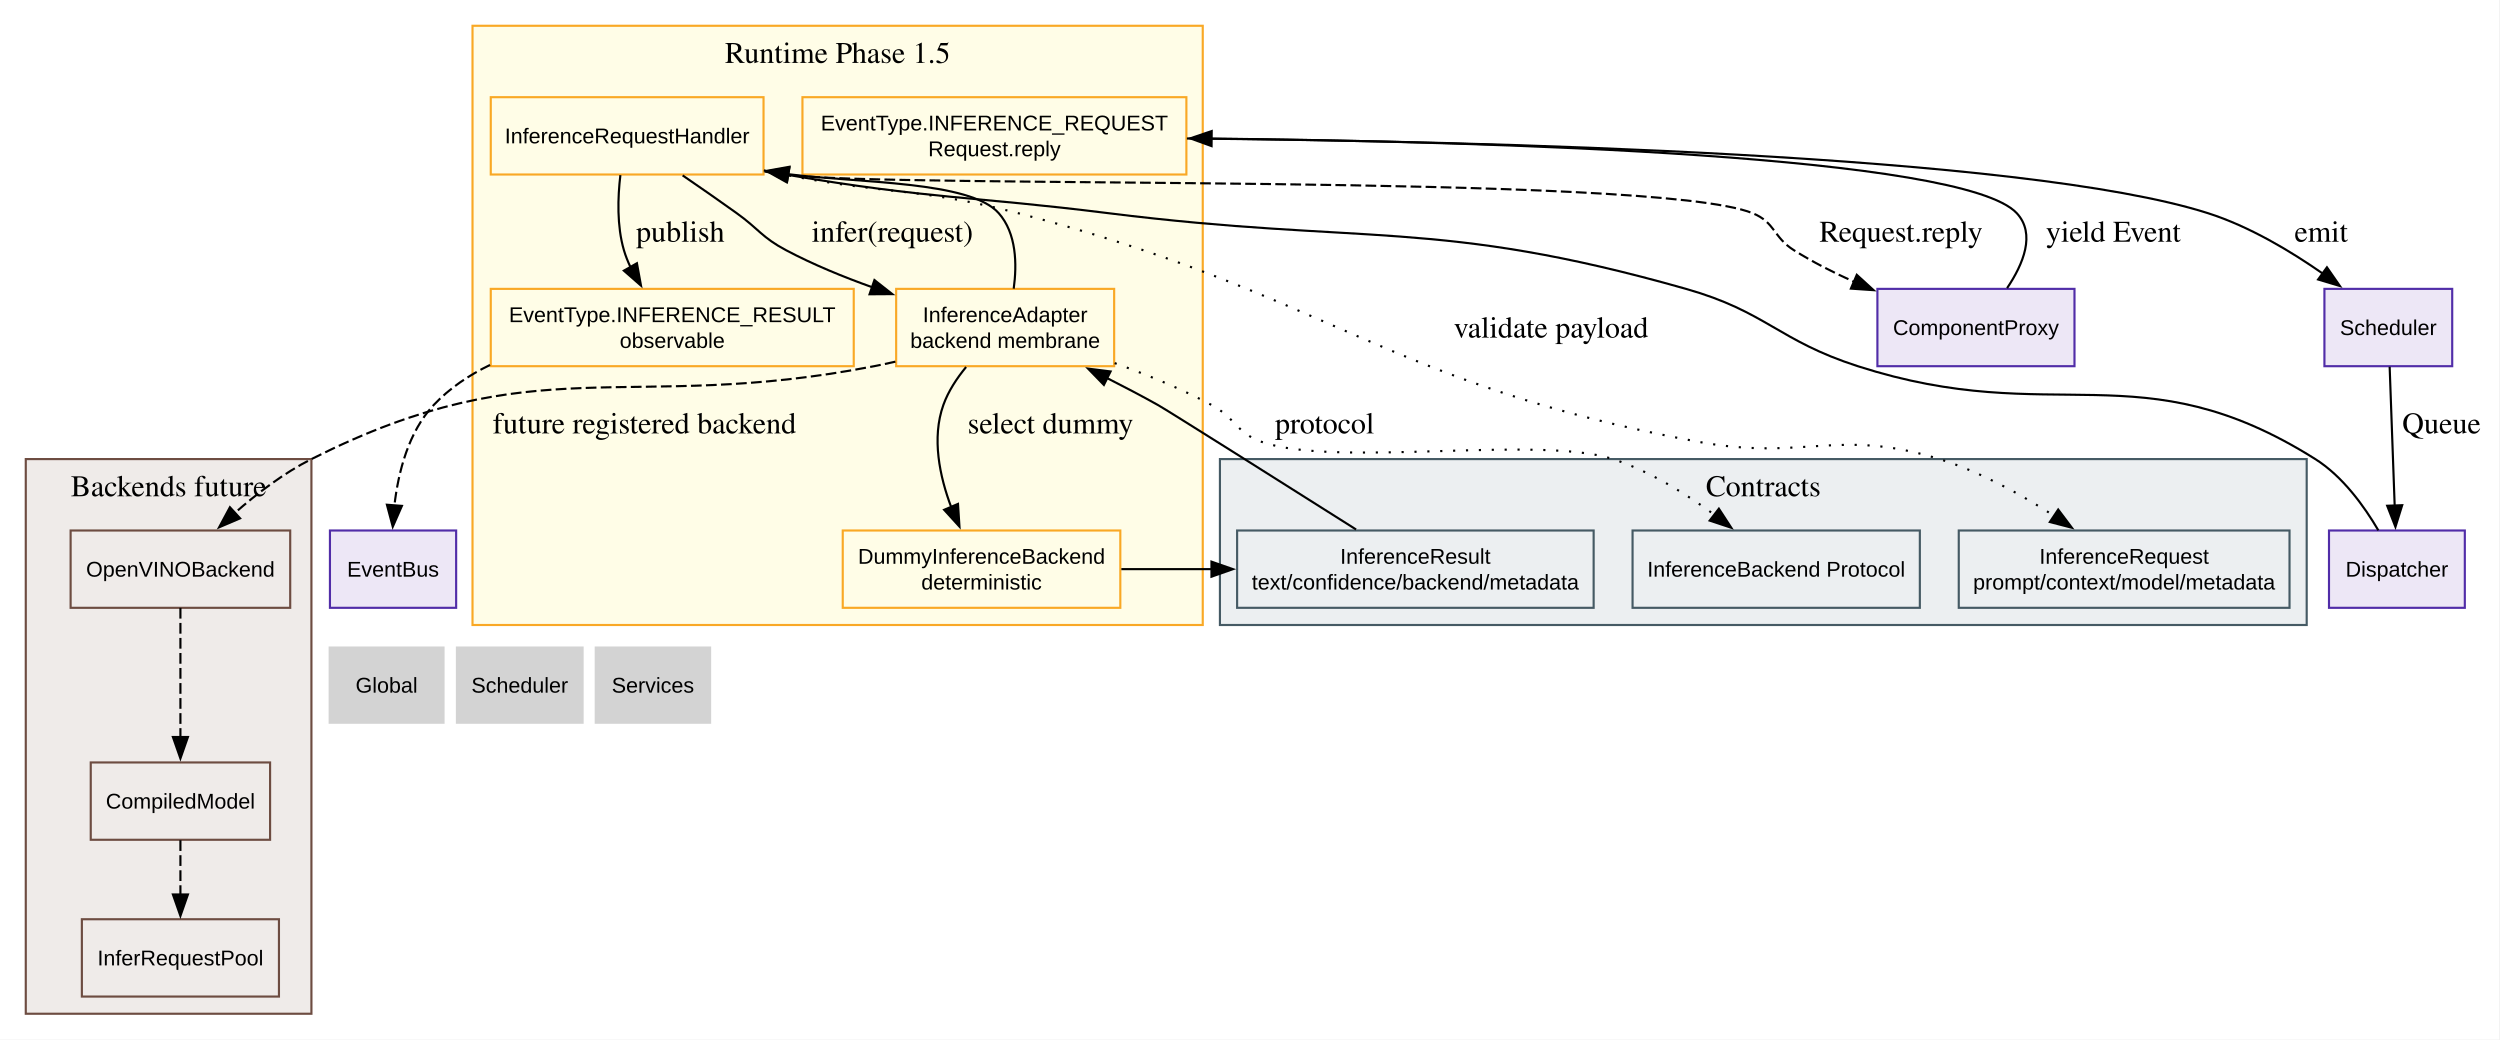
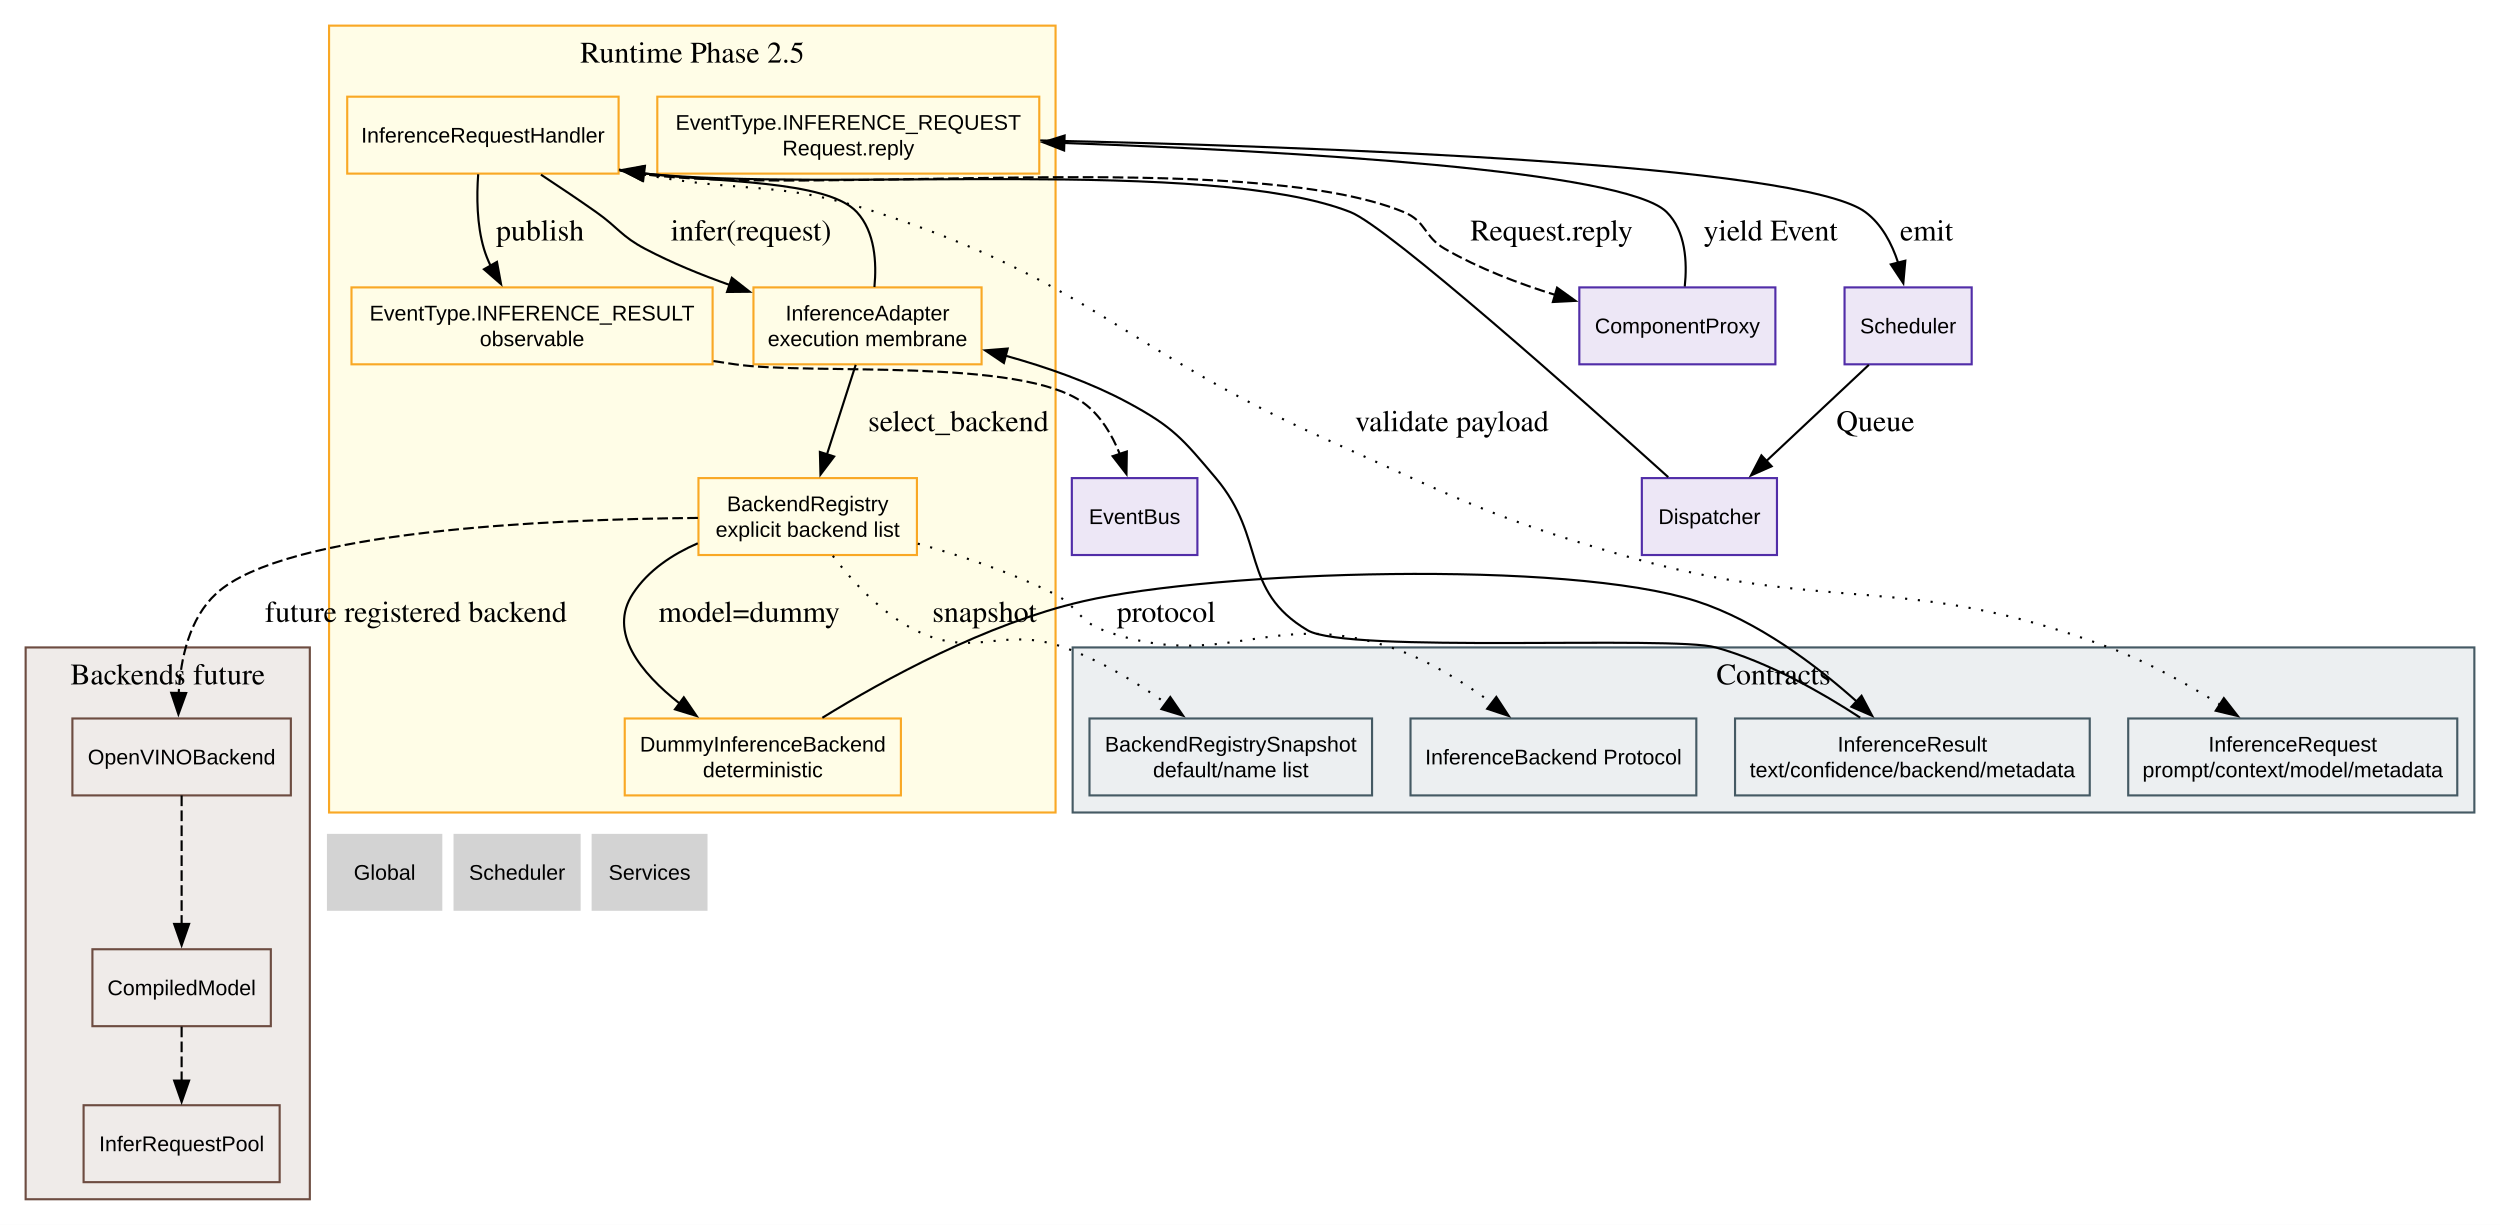
- <svg xmlns="http://www.w3.org/2000/svg" xmlns:xlink="http://www.w3.org/1999/xlink" width="1164pt" height="484pt" viewBox="0.00 0.00 1164.00 484.00">
-   <g id="graph0" class="graph" transform="scale(1 1) rotate(0) translate(4 480)">
-     <polygon fill="white" stroke="none" points="-4,4 -4,-480 1159.63,-480 1159.63,4 -4,4" />
+ <svg xmlns="http://www.w3.org/2000/svg" xmlns:xlink="http://www.w3.org/1999/xlink" width="1170pt" height="573pt" viewBox="0.00 0.00 1170.00 573.00">
+   <g id="graph0" class="graph" transform="scale(1 1) rotate(0) translate(4 569.25)">
+     <polygon fill="white" stroke="none" points="-4,4 -4,-569.25 1166,-569.25 1166,4 -4,4" />
    <g id="clust1" class="cluster">
-       <polygon fill="#eceff1" stroke="#455a64" points="564,-189 564,-266.25 1070,-266.25 1070,-189 564,-189" />
-       <text xml:space="preserve" text-anchor="middle" x="817" y="-248.95" font-family="Times,serif" font-size="14.00">Contracts</text>
+       <polygon fill="#eceff1" stroke="#455a64" points="498,-189 498,-266.25 1154,-266.25 1154,-189 498,-189" />
+       <text xml:space="preserve" text-anchor="middle" x="826" y="-248.95" font-family="Times,serif" font-size="14.00">Contracts</text>
    </g>
    <g id="clust2" class="cluster">
-       <polygon fill="#fffde7" stroke="#f9a825" points="216,-189 216,-468 556,-468 556,-189 216,-189" />
-       <text xml:space="preserve" text-anchor="middle" x="386" y="-450.7" font-family="Times,serif" font-size="14.00">Runtime Phase 1.5</text>
+       <polygon fill="#fffde7" stroke="#f9a825" points="150,-189 150,-557.25 490,-557.25 490,-189 150,-189" />
+       <text xml:space="preserve" text-anchor="middle" x="320" y="-539.95" font-family="Times,serif" font-size="14.00">Runtime Phase 2.5</text>
    </g>
    <g id="clust3" class="cluster">
      <polygon fill="#efebe9" stroke="#6d4c41" points="8,-8 8,-266.25 141,-266.25 141,-8 8,-8" />
      <text xml:space="preserve" text-anchor="middle" x="74.5" y="-248.95" font-family="Times,serif" font-size="14.00">Backends future</text>
    </g>
    <g id="node1" class="node">
-       <polygon fill="#eceff1" stroke="#455a64" points="1062,-233 908,-233 908,-197 1062,-197 1062,-233" />
-       <text xml:space="preserve" text-anchor="middle" x="985" y="-217.5" font-family="Arial" font-size="10.00">InferenceRequest</text>
-       <text xml:space="preserve" text-anchor="middle" x="985" y="-205.5" font-family="Arial" font-size="10.00">prompt/context/model/metadata</text>
+       <polygon fill="#eceff1" stroke="#455a64" points="1146,-233 992,-233 992,-197 1146,-197 1146,-233" />
+       <text xml:space="preserve" text-anchor="middle" x="1069" y="-217.5" font-family="Arial" font-size="10.00">InferenceRequest</text>
+       <text xml:space="preserve" text-anchor="middle" x="1069" y="-205.5" font-family="Arial" font-size="10.00">prompt/context/model/metadata</text>
    </g>
    <g id="node2" class="node">
-       <polygon fill="#eceff1" stroke="#455a64" points="738,-233 572,-233 572,-197 738,-197 738,-233" />
-       <text xml:space="preserve" text-anchor="middle" x="655" y="-217.5" font-family="Arial" font-size="10.00">InferenceResult</text>
-       <text xml:space="preserve" text-anchor="middle" x="655" y="-205.5" font-family="Arial" font-size="10.00">text/confidence/backend/metadata</text>
-     </g>
-     <g id="node6" class="node">
-       <polygon fill="#fffde7" stroke="#f9a825" points="514.75,-345.5 413.25,-345.5 413.25,-309.5 514.75,-309.5 514.75,-345.5" />
-       <text xml:space="preserve" text-anchor="middle" x="464" y="-330" font-family="Arial" font-size="10.00">InferenceAdapter</text>
-       <text xml:space="preserve" text-anchor="middle" x="464" y="-318" font-family="Arial" font-size="10.00">backend membrane</text>
-     </g>
-     <g id="edge10" class="edge">
-       <path fill="none" stroke="black" d="M627.39,-233.47C593.43,-254.95 539.67,-288.89 535,-291.5 527.49,-295.7 519.41,-299.93 511.49,-303.94" />
-       <polygon fill="black" stroke="black" points="509.97,-300.78 502.58,-308.38 513.09,-307.05 509.97,-300.78" />
+       <polygon fill="#eceff1" stroke="#455a64" points="974,-233 808,-233 808,-197 974,-197 974,-233" />
+       <text xml:space="preserve" text-anchor="middle" x="891" y="-217.5" font-family="Arial" font-size="10.00">InferenceResult</text>
+       <text xml:space="preserve" text-anchor="middle" x="891" y="-205.5" font-family="Arial" font-size="10.00">text/confidence/backend/metadata</text>
+     </g>
+     <g id="node7" class="node">
+       <polygon fill="#fffde7" stroke="#f9a825" points="455.38,-434.75 348.62,-434.75 348.62,-398.75 455.38,-398.75 455.38,-434.75" />
+       <text xml:space="preserve" text-anchor="middle" x="402" y="-419.25" font-family="Arial" font-size="10.00">InferenceAdapter</text>
+       <text xml:space="preserve" text-anchor="middle" x="402" y="-407.25" font-family="Arial" font-size="10.00">execution membrane</text>
+     </g>
+     <g id="edge12" class="edge">
+       <path fill="none" stroke="black" d="M866.57,-233.4C848.76,-245.04 823.55,-259.43 799,-266.25 778.53,-271.93 626.27,-263.42 608,-274.25 576.18,-293.1 588.88,-317.25 565,-345.5 549.49,-363.85 545.15,-369.34 524,-380.75 506.33,-390.28 485.78,-397.46 466.65,-402.76" />
+       <polygon fill="black" stroke="black" points="465.82,-399.36 457.04,-405.28 467.6,-406.13 465.82,-399.36" />
    </g>
    <g id="node3" class="node">
-       <polygon fill="#eceff1" stroke="#455a64" points="889.88,-233 756.12,-233 756.12,-197 889.88,-197 889.88,-233" />
-       <text xml:space="preserve" text-anchor="middle" x="823" y="-211.5" font-family="Arial" font-size="10.00">InferenceBackend Protocol</text>
+       <polygon fill="#eceff1" stroke="#455a64" points="789.88,-233 656.12,-233 656.12,-197 789.88,-197 789.88,-233" />
+       <text xml:space="preserve" text-anchor="middle" x="723" y="-211.5" font-family="Arial" font-size="10.00">InferenceBackend Protocol</text>
    </g>
    <g id="node4" class="node">
-       <polygon fill="#fffde7" stroke="#f9a825" points="548.38,-434.75 369.62,-434.75 369.62,-398.75 548.38,-398.75 548.38,-434.75" />
-       <text xml:space="preserve" text-anchor="middle" x="459" y="-419.25" font-family="Arial" font-size="10.00">EventType.INFERENCE_REQUEST</text>
-       <text xml:space="preserve" text-anchor="middle" x="459" y="-407.25" font-family="Arial" font-size="10.00">Request.reply</text>
-     </g>
-     <g id="node12" class="node">
-       <g id="a_node12">
-         <a xlink:href="../scheduler/10_scheduler.svg" xlink:title="Scheduler">
-           <polygon fill="#ede7f6" stroke="#512da8" points="1137.75,-345.5 1078.25,-345.5 1078.25,-309.5 1137.75,-309.5 1137.75,-345.5" />
-           <text xml:space="preserve" text-anchor="middle" x="1108" y="-324" font-family="Arial" font-size="10.00">Scheduler</text>
-         </a>
-       </g>
-     </g>
-     <g id="edge2" class="edge">
-       <path fill="none" stroke="black" d="M548.61,-415.52C685.05,-414.27 938.1,-408.19 1024,-380.75 1043.24,-374.61 1062.53,-363.08 1077.76,-352.42" />
-       <polygon fill="black" stroke="black" points="1079.42,-355.54 1085.46,-346.83 1075.31,-349.87 1079.42,-355.54" />
-       <text xml:space="preserve" text-anchor="middle" x="1076.74" y="-367.45" font-family="Times,serif" font-size="14.00">emit</text>
+       <polygon fill="#eceff1" stroke="#455a64" points="638.12,-233 505.88,-233 505.88,-197 638.12,-197 638.12,-233" />
+       <text xml:space="preserve" text-anchor="middle" x="572" y="-217.5" font-family="Arial" font-size="10.00">BackendRegistrySnapshot</text>
+       <text xml:space="preserve" text-anchor="middle" x="572" y="-205.5" font-family="Arial" font-size="10.00">default/name list</text>
    </g>
    <g id="node5" class="node">
-       <polygon fill="#fffde7" stroke="#f9a825" points="351.5,-434.75 224.5,-434.75 224.5,-398.75 351.5,-398.75 351.5,-434.75" />
-       <text xml:space="preserve" text-anchor="middle" x="288" y="-413.25" font-family="Arial" font-size="10.00">InferenceRequestHandler</text>
-     </g>
-     <g id="edge5" class="edge">
-       <path fill="none" stroke="black" stroke-dasharray="1,5" d="M351.65,-400.67C354.81,-400 357.94,-399.36 361,-398.75 409.16,-389.18 422.46,-393.04 470,-380.75 613.9,-343.55 640.83,-301.15 787,-274.25 836.08,-265.22 851.33,-281 899,-266.25 917.84,-260.42 936.95,-249.82 952.37,-239.85" />
-       <polygon fill="black" stroke="black" points="954.3,-242.76 960.66,-234.29 950.41,-236.95 954.3,-242.76" />
-       <text xml:space="preserve" text-anchor="middle" x="718.16" y="-322.82" font-family="Times,serif" font-size="14.00">validate payload</text>
-     </g>
-     <g id="edge6" class="edge">
-       <path fill="none" stroke="black" d="M313.83,-398.33C321.94,-392.78 330.89,-386.57 339,-380.75 349.38,-373.3 350.71,-369.48 362,-363.5 374.53,-356.86 388.58,-351.09 402.15,-346.25" />
-       <polygon fill="black" stroke="black" points="403.13,-349.61 411.45,-343.06 400.86,-342.99 403.13,-349.61" />
-       <text xml:space="preserve" text-anchor="middle" x="411.5" y="-367.45" font-family="Times,serif" font-size="14.00">infer(request)</text>
-     </g>
-     <g id="node8" class="node">
-       <polygon fill="#fffde7" stroke="#f9a825" points="393.5,-345.5 224.5,-345.5 224.5,-309.5 393.5,-309.5 393.5,-345.5" />
-       <text xml:space="preserve" text-anchor="middle" x="309" y="-330" font-family="Arial" font-size="10.00">EventType.INFERENCE_RESULT</text>
-       <text xml:space="preserve" text-anchor="middle" x="309" y="-318" font-family="Arial" font-size="10.00">observable</text>
-     </g>
-     <g id="edge13" class="edge">
-       <path fill="none" stroke="black" d="M284.85,-398.46C283.61,-388.12 283.18,-374.82 286.5,-363.5 287.27,-360.87 288.31,-358.25 289.52,-355.69" />
-       <polygon fill="black" stroke="black" points="292.55,-357.44 294.45,-347.01 286.47,-353.98 292.55,-357.44" />
-       <text xml:space="preserve" text-anchor="middle" x="312.75" y="-367.45" font-family="Times,serif" font-size="14.00">publish</text>
+       <polygon fill="#fffde7" stroke="#f9a825" points="482.38,-524 303.62,-524 303.62,-488 482.38,-488 482.38,-524" />
+       <text xml:space="preserve" text-anchor="middle" x="393" y="-508.5" font-family="Arial" font-size="10.00">EventType.INFERENCE_REQUEST</text>
+       <text xml:space="preserve" text-anchor="middle" x="393" y="-496.5" font-family="Arial" font-size="10.00">Request.reply</text>
    </g>
    <g id="node14" class="node">
      <g id="a_node14">
+         <a xlink:href="../scheduler/10_scheduler.svg" xlink:title="Scheduler">
+           <polygon fill="#ede7f6" stroke="#512da8" points="918.75,-434.75 859.25,-434.75 859.25,-398.75 918.75,-398.75 918.75,-434.75" />
+           <text xml:space="preserve" text-anchor="middle" x="889" y="-413.25" font-family="Arial" font-size="10.00">Scheduler</text>
+         </a>
+       </g>
+     </g>
+     <g id="edge2" class="edge">
+       <path fill="none" stroke="black" d="M482.81,-503.53C612.17,-500.65 838.83,-492.43 869,-470 876.67,-464.3 881.4,-455.25 884.32,-446.28" />
+       <polygon fill="black" stroke="black" points="887.69,-447.24 886.75,-436.68 880.9,-445.51 887.69,-447.24" />
+       <text xml:space="preserve" text-anchor="middle" x="897.64" y="-456.7" font-family="Times,serif" font-size="14.00">emit</text>
+     </g>
+     <g id="node6" class="node">
+       <polygon fill="#fffde7" stroke="#f9a825" points="285.5,-524 158.5,-524 158.5,-488 285.5,-488 285.5,-524" />
+       <text xml:space="preserve" text-anchor="middle" x="222" y="-502.5" font-family="Arial" font-size="10.00">InferenceRequestHandler</text>
+     </g>
+     <g id="edge5" class="edge">
+       <path fill="none" stroke="black" stroke-dasharray="1,5" d="M285.65,-489.91C288.8,-489.25 291.94,-488.6 295,-488 344.03,-478.33 358.47,-485.44 406,-470 505.91,-437.55 521.09,-406.35 617,-363.5 677.13,-336.63 691.71,-327.72 755,-309.5 854.12,-280.97 886.4,-302.4 983,-266.25 1001.07,-259.49 1019.72,-249.08 1035.02,-239.48" />
+       <polygon fill="black" stroke="black" points="1036.76,-242.52 1043.27,-234.16 1032.97,-236.63 1036.76,-242.52" />
+       <text xml:space="preserve" text-anchor="middle" x="675.5" y="-367.45" font-family="Times,serif" font-size="14.00">validate payload</text>
+     </g>
+     <g id="edge6" class="edge">
+       <path fill="none" stroke="black" d="M249.17,-487.5C257.53,-482 266.71,-475.84 275,-470 285.45,-462.64 286.69,-458.7 298,-452.75 310.37,-446.24 324.2,-440.59 337.63,-435.84" />
+       <polygon fill="black" stroke="black" points="338.5,-439.24 346.84,-432.71 336.25,-432.61 338.5,-439.24" />
+       <text xml:space="preserve" text-anchor="middle" x="347.5" y="-456.7" font-family="Times,serif" font-size="14.00">infer(request)</text>
+     </g>
+     <g id="node10" class="node">
+       <polygon fill="#fffde7" stroke="#f9a825" points="329.5,-434.75 160.5,-434.75 160.5,-398.75 329.5,-398.75 329.5,-434.75" />
+       <text xml:space="preserve" text-anchor="middle" x="245" y="-419.25" font-family="Arial" font-size="10.00">EventType.INFERENCE_RESULT</text>
+       <text xml:space="preserve" text-anchor="middle" x="245" y="-407.25" font-family="Arial" font-size="10.00">observable</text>
+     </g>
+     <g id="edge15" class="edge">
+       <path fill="none" stroke="black" d="M219.79,-487.7C219.05,-477.35 219.12,-464.05 222.5,-452.75 223.29,-450.12 224.33,-447.5 225.55,-444.95" />
+       <polygon fill="black" stroke="black" points="228.58,-446.69 230.49,-436.27 222.5,-443.23 228.58,-446.69" />
+       <text xml:space="preserve" text-anchor="middle" x="248.75" y="-456.7" font-family="Times,serif" font-size="14.00">publish</text>
+     </g>
+     <g id="node16" class="node">
+       <g id="a_node16">
        <a xlink:href="../scheduler/component_proxy/14_component_proxy.svg" xlink:title="ComponentProxy">
-           <polygon fill="#ede7f6" stroke="#512da8" points="961.88,-345.5 870.12,-345.5 870.12,-309.5 961.88,-309.5 961.88,-345.5" />
-           <text xml:space="preserve" text-anchor="middle" x="916" y="-324" font-family="Arial" font-size="10.00">ComponentProxy</text>
-         </a>
-       </g>
-     </g>
-     <g id="edge12" class="edge">
-       <path fill="none" stroke="black" stroke-dasharray="5,2" d="M351.97,-400.13C355.01,-399.62 358.03,-399.15 361,-398.75 410.7,-392.03 765.53,-399.6 812,-380.75 822.65,-376.43 821.52,-369.61 831.25,-363.5 839.96,-358.03 849.67,-353.08 859.33,-348.76" />
-       <polygon fill="black" stroke="black" points="860.52,-352.05 868.34,-344.9 857.77,-345.62 860.52,-352.05" />
-       <text xml:space="preserve" text-anchor="middle" x="881.12" y="-367.45" font-family="Times,serif" font-size="14.00">Request.reply</text>
+           <polygon fill="#ede7f6" stroke="#512da8" points="826.88,-434.75 735.12,-434.75 735.12,-398.75 826.88,-398.75 826.88,-434.75" />
+           <text xml:space="preserve" text-anchor="middle" x="781" y="-413.25" font-family="Arial" font-size="10.00">ComponentProxy</text>
+         </a>
+       </g>
+     </g>
+     <g id="edge14" class="edge">
+       <path fill="none" stroke="black" stroke-dasharray="5,2" d="M285.97,-489.42C289.02,-488.89 292.04,-488.42 295,-488 373.88,-476.92 579.34,-500.32 653,-470 663.62,-465.63 662.29,-458.47 672.25,-452.75 688.21,-443.59 706.87,-436.48 724.2,-431.13" />
+       <polygon fill="black" stroke="black" points="724.71,-434.62 733.32,-428.45 722.74,-427.91 724.71,-434.62" />
+       <text xml:space="preserve" text-anchor="middle" x="722.12" y="-456.7" font-family="Times,serif" font-size="14.00">Request.reply</text>
+     </g>
+     <g id="edge13" class="edge">
+       <path fill="none" stroke="black" d="M405.23,-434.93C406.32,-446.3 405.53,-460.76 397,-470 383.03,-485.12 330.48,-483.9 296.72,-488.18" />
+       <polygon fill="black" stroke="black" points="296.47,-484.68 287.15,-489.72 297.58,-491.59 296.47,-484.68" />
+     </g>
+     <g id="node8" class="node">
+       <polygon fill="#fffde7" stroke="#f9a825" points="425.12,-345.5 322.88,-345.5 322.88,-309.5 425.12,-309.5 425.12,-345.5" />
+       <text xml:space="preserve" text-anchor="middle" x="374" y="-330" font-family="Arial" font-size="10.00">BackendRegistry</text>
+       <text xml:space="preserve" text-anchor="middle" x="374" y="-318" font-family="Arial" font-size="10.00">explicit backend list</text>
    </g>
    <g id="edge7" class="edge">
-       <path fill="none" stroke="black" stroke-dasharray="1,5" d="M514.99,-310.94C529.88,-305.6 545.92,-299.03 560,-291.5 571.42,-285.39 571.29,-278.58 583.5,-274.25 617.78,-262.08 712.43,-277.57 747,-266.25 764.1,-260.65 781.01,-250.1 794.52,-240.12" />
-       <polygon fill="black" stroke="black" points="796.31,-243.16 802.09,-234.28 792.03,-237.61 796.31,-243.16" />
-       <text xml:space="preserve" text-anchor="middle" x="612.75" y="-278.2" font-family="Times,serif" font-size="14.00">protocol</text>
+       <path fill="none" stroke="black" d="M396.47,-398.51C392.63,-386.56 387.44,-370.38 383.01,-356.58" />
+       <polygon fill="black" stroke="black" points="386.37,-355.6 379.98,-347.14 379.71,-357.73 386.37,-355.6" />
+       <text xml:space="preserve" text-anchor="middle" x="444.51" y="-367.45" font-family="Times,serif" font-size="14.00">select_backend</text>
+     </g>
+     <g id="edge9" class="edge">
+       <path fill="none" stroke="black" stroke-dasharray="1,5" d="M425.52,-314.82C445.89,-309.18 469.13,-301.45 489,-291.5 500.58,-285.7 500.31,-278.65 512.5,-274.25 568.83,-253.92 590.19,-285.19 647,-266.25 664.07,-260.56 680.97,-250 694.49,-240.03" />
+       <polygon fill="black" stroke="black" points="696.27,-243.08 702.07,-234.21 692.01,-237.53 696.27,-243.08" />
+       <text xml:space="preserve" text-anchor="middle" x="541.75" y="-278.2" font-family="Times,serif" font-size="14.00">protocol</text>
+     </g>
+     <g id="edge8" class="edge">
+       <path fill="none" stroke="black" stroke-dasharray="1,5" d="M385.76,-309.11C394.85,-297.17 408.55,-282.12 424.5,-274.25 452.38,-260.49 464.72,-276.72 494,-266.25 511.01,-260.17 528.08,-249.77 541.9,-240.01" />
+       <polygon fill="black" stroke="black" points="543.68,-243.04 549.68,-234.31 539.55,-237.4 543.68,-243.04" />
+       <text xml:space="preserve" text-anchor="middle" x="456.75" y="-278.2" font-family="Times,serif" font-size="14.00">snapshot</text>
+     </g>
+     <g id="node9" class="node">
+       <polygon fill="#fffde7" stroke="#f9a825" points="417.62,-233 288.38,-233 288.38,-197 417.62,-197 417.62,-233" />
+       <text xml:space="preserve" text-anchor="middle" x="353" y="-217.5" font-family="Arial" font-size="10.00">DummyInferenceBackend</text>
+       <text xml:space="preserve" text-anchor="middle" x="353" y="-205.5" font-family="Arial" font-size="10.00">deterministic</text>
+     </g>
+     <g id="edge10" class="edge">
+       <path fill="none" stroke="black" d="M322.55,-314.99C310.65,-309.81 299.39,-302.33 292.25,-291.5 280.31,-273.4 295.8,-254.38 314.12,-239.96" />
+       <polygon fill="black" stroke="black" points="316.02,-242.91 322.01,-234.17 311.88,-237.27 316.02,-242.91" />
+       <text xml:space="preserve" text-anchor="middle" x="346.62" y="-278.2" font-family="Times,serif" font-size="14.00">model=dummy</text>
+     </g>
+     <g id="node11" class="node">
+       <polygon fill="#efebe9" stroke="#6d4c41" points="132.12,-233 29.88,-233 29.88,-197 132.12,-197 132.12,-233" />
+       <text xml:space="preserve" text-anchor="middle" x="81" y="-211.5" font-family="Arial" font-size="10.00">OpenVINOBackend</text>
+     </g>
+     <g id="edge19" class="edge">
+       <path fill="none" stroke="black" stroke-dasharray="5,2" d="M322.62,-326.86C251.77,-326.24 129.19,-320.8 97.25,-291.5 84.57,-279.87 80.52,-260.94 79.63,-244.94" />
+       <polygon fill="black" stroke="black" points="83.13,-244.91 79.5,-234.96 76.13,-245.01 83.13,-244.91" />
+       <text xml:space="preserve" text-anchor="middle" x="190.62" y="-278.2" font-family="Times,serif" font-size="14.00">future registered backend</text>
    </g>
    <g id="edge11" class="edge">
-       <path fill="none" stroke="black" d="M467.98,-345.59C469.54,-356.91 469.32,-371.36 461,-380.75 447.66,-395.8 396.3,-394.7 363.01,-398.9" />
-       <polygon fill="black" stroke="black" points="362.47,-395.44 353.15,-400.48 363.58,-402.35 362.47,-395.44" />
-     </g>
-     <g id="node7" class="node">
-       <polygon fill="#fffde7" stroke="#f9a825" points="517.62,-233 388.38,-233 388.38,-197 517.62,-197 517.62,-233" />
-       <text xml:space="preserve" text-anchor="middle" x="453" y="-217.5" font-family="Arial" font-size="10.00">DummyInferenceBackend</text>
-       <text xml:space="preserve" text-anchor="middle" x="453" y="-205.5" font-family="Arial" font-size="10.00">deterministic</text>
-     </g>
-     <g id="edge8" class="edge">
-       <path fill="none" stroke="black" d="M445.82,-309.12C441.52,-303.91 437.53,-297.87 435.25,-291.5 429.72,-276.04 433.48,-258.19 438.94,-243.72" />
-       <polygon fill="black" stroke="black" points="442.04,-245.38 442.73,-234.8 435.59,-242.64 442.04,-245.38" />
-       <text xml:space="preserve" text-anchor="middle" x="485.12" y="-278.2" font-family="Times,serif" font-size="14.00">select dummy</text>
-     </g>
-     <g id="node9" class="node">
-       <polygon fill="#efebe9" stroke="#6d4c41" points="131.12,-233 28.88,-233 28.88,-197 131.12,-197 131.12,-233" />
-       <text xml:space="preserve" text-anchor="middle" x="80" y="-211.5" font-family="Arial" font-size="10.00">OpenVINOBackend</text>
+       <path fill="none" stroke="black" d="M380.87,-233.34C409.96,-251.29 457.57,-277.42 503,-287.88 565.15,-302.17 729.31,-307.48 790,-287.88 818.6,-278.64 845.91,-257.95 864.91,-240.97" />
+       <polygon fill="black" stroke="black" points="867.2,-243.62 872.17,-234.26 862.45,-238.48 867.2,-243.62" />
+     </g>
+     <g id="node17" class="node">
+       <g id="a_node17">
+         <a xlink:href="../scheduler/event_bus/12_event_bus.svg" xlink:title="EventBus">
+           <polygon fill="#ede7f6" stroke="#512da8" points="556.38,-345.5 497.62,-345.5 497.62,-309.5 556.38,-309.5 556.38,-345.5" />
+           <text xml:space="preserve" text-anchor="middle" x="527" y="-324" font-family="Arial" font-size="10.00">EventBus</text>
+         </a>
+       </g>
+     </g>
+     <g id="edge16" class="edge">
+       <path fill="none" stroke="black" stroke-dasharray="5,2" d="M329.9,-400.27C333.31,-399.74 336.68,-399.23 340,-398.75 376.07,-393.54 473.45,-402.08 503,-380.75 511.06,-374.94 516.48,-365.74 520.09,-356.68" />
+       <polygon fill="black" stroke="black" points="523.36,-357.95 523.19,-347.36 516.71,-355.75 523.36,-357.95" />
+     </g>
+     <g id="node12" class="node">
+       <polygon fill="#efebe9" stroke="#6d4c41" points="122.75,-125 39.25,-125 39.25,-89 122.75,-89 122.75,-125" />
+       <text xml:space="preserve" text-anchor="middle" x="81" y="-103.5" font-family="Arial" font-size="10.00">CompiledModel</text>
    </g>
    <g id="edge17" class="edge">
-       <path fill="none" stroke="black" stroke-dasharray="5,2" d="M412.89,-311.61C409.55,-310.84 406.24,-310.13 403,-309.5 287.14,-287.02 246.4,-319.36 141,-266.25 128.21,-259.8 115.7,-250.26 105.38,-241.21" />
-       <polygon fill="black" stroke="black" points="107.78,-238.66 98.03,-234.5 103.05,-243.83 107.78,-238.66" />
-       <text xml:space="preserve" text-anchor="middle" x="296.04" y="-278.2" font-family="Times,serif" font-size="14.00">future registered backend</text>
-     </g>
-     <g id="edge9" class="edge">
-       <path fill="none" stroke="black" d="M518.1,-215C532.16,-215 546.23,-215 560.29,-215" />
-       <polygon fill="black" stroke="black" points="560.06,-218.5 570.06,-215 560.06,-211.5 560.06,-218.5" />
+       <path fill="none" stroke="black" stroke-dasharray="5,2" d="M81,-196.97C81,-180.76 81,-156.06 81,-136.79" />
+       <polygon fill="black" stroke="black" points="84.5,-136.85 81,-126.85 77.5,-136.85 84.5,-136.85" />
+     </g>
+     <g id="node13" class="node">
+       <polygon fill="#efebe9" stroke="#6d4c41" points="126.88,-52 35.12,-52 35.12,-16 126.88,-16 126.88,-52" />
+       <text xml:space="preserve" text-anchor="middle" x="81" y="-30.5" font-family="Arial" font-size="10.00">InferRequestPool</text>
+     </g>
+     <g id="edge18" class="edge">
+       <path fill="none" stroke="black" stroke-dasharray="5,2" d="M81,-88.81C81,-81.23 81,-72.1 81,-63.54" />
+       <polygon fill="black" stroke="black" points="84.5,-63.54 81,-53.54 77.5,-63.54 84.5,-63.54" />
    </g>
    <g id="node15" class="node">
      <g id="a_node15">
-         <a xlink:href="../scheduler/event_bus/12_event_bus.svg" xlink:title="EventBus">
-           <polygon fill="#ede7f6" stroke="#512da8" points="208.38,-233 149.62,-233 149.62,-197 208.38,-197 208.38,-233" />
-           <text xml:space="preserve" text-anchor="middle" x="179" y="-211.5" font-family="Arial" font-size="10.00">EventBus</text>
-         </a>
-       </g>
-     </g>
-     <g id="edge14" class="edge">
-       <path fill="none" stroke="black" stroke-dasharray="5,2" d="M224.16,-310.08C214.41,-305.36 205.35,-299.29 198,-291.5 186.18,-278.96 181.42,-260.18 179.62,-244.49" />
-       <polygon fill="black" stroke="black" points="183.13,-244.46 178.87,-234.76 176.15,-245 183.13,-244.46" />
-     </g>
-     <g id="node10" class="node">
-       <polygon fill="#efebe9" stroke="#6d4c41" points="121.75,-125 38.25,-125 38.25,-89 121.75,-89 121.75,-125" />
-       <text xml:space="preserve" text-anchor="middle" x="80" y="-103.5" font-family="Arial" font-size="10.00">CompiledModel</text>
-     </g>
-     <g id="edge15" class="edge">
-       <path fill="none" stroke="black" stroke-dasharray="5,2" d="M80,-196.97C80,-180.76 80,-156.06 80,-136.79" />
-       <polygon fill="black" stroke="black" points="83.5,-136.85 80,-126.85 76.5,-136.85 83.5,-136.85" />
-     </g>
-     <g id="node11" class="node">
-       <polygon fill="#efebe9" stroke="#6d4c41" points="125.88,-52 34.12,-52 34.12,-16 125.88,-16 125.88,-52" />
-       <text xml:space="preserve" text-anchor="middle" x="80" y="-30.5" font-family="Arial" font-size="10.00">InferRequestPool</text>
-     </g>
-     <g id="edge16" class="edge">
-       <path fill="none" stroke="black" stroke-dasharray="5,2" d="M80,-88.81C80,-81.23 80,-72.1 80,-63.54" />
-       <polygon fill="black" stroke="black" points="83.5,-63.54 80,-53.54 76.5,-63.54 83.5,-63.54" />
-     </g>
-     <g id="node13" class="node">
-       <g id="a_node13">
        <a xlink:href="../scheduler/dispatcher/11_dispatcher.svg" xlink:title="Dispatcher">
-           <polygon fill="#ede7f6" stroke="#512da8" points="1143.62,-233 1080.38,-233 1080.38,-197 1143.62,-197 1143.62,-233" />
-           <text xml:space="preserve" text-anchor="middle" x="1112" y="-211.5" font-family="Arial" font-size="10.00">Dispatcher</text>
+           <polygon fill="#ede7f6" stroke="#512da8" points="827.62,-345.5 764.38,-345.5 764.38,-309.5 827.62,-309.5 827.62,-345.5" />
+           <text xml:space="preserve" text-anchor="middle" x="796" y="-324" font-family="Arial" font-size="10.00">Dispatcher</text>
        </a>
      </g>
    </g>
    <g id="edge3" class="edge">
-       <path fill="none" stroke="black" d="M1108.62,-309.23C1109.25,-291.96 1110.22,-265.09 1110.96,-244.62" />
-       <polygon fill="black" stroke="black" points="1114.46,-244.78 1111.32,-234.66 1107.47,-244.52 1114.46,-244.78" />
-       <text xml:space="preserve" text-anchor="middle" x="1132.76" y="-278.2" font-family="Times,serif" font-size="14.00">Queue</text>
+       <path fill="none" stroke="black" d="M870.63,-398.51C856.87,-385.61 837.85,-367.76 822.46,-353.32" />
+       <polygon fill="black" stroke="black" points="825.13,-351.03 815.44,-346.74 820.34,-356.13 825.13,-351.03" />
+       <text xml:space="preserve" text-anchor="middle" x="873.7" y="-367.45" font-family="Times,serif" font-size="14.00">Queue</text>
    </g>
    <g id="edge4" class="edge">
-       <path fill="none" stroke="black" d="M1103.36,-233.06C1096.82,-244.24 1086.77,-258.21 1074,-266.25 992.25,-317.71 952.95,-279.89 861,-309.5 823.89,-321.45 818.51,-334.85 781,-345.5 665,-378.43 631.64,-365.78 512,-380.75 448.34,-388.71 429.46,-387.25 362.75,-398.57" />
-       <polygon fill="black" stroke="black" points="362.36,-395.08 353.11,-400.24 363.56,-401.98 362.36,-395.08" />
+       <path fill="none" stroke="black" d="M776.74,-345.94C736.46,-382.22 645.57,-463.09 628,-470 561.99,-495.95 384.53,-479.15 297.18,-488.07" />
+       <polygon fill="black" stroke="black" points="296.98,-484.57 287.48,-489.25 297.83,-491.52 296.98,-484.57" />
    </g>
    <g id="edge1" class="edge">
-       <path fill="none" stroke="black" d="M930.5,-345.84C938.01,-356.99 943.94,-371.13 935,-380.75 910.05,-407.61 692.13,-414.06 559.95,-415.48" />
-       <polygon fill="black" stroke="black" points="560.1,-411.98 550.14,-415.58 560.17,-418.98 560.1,-411.98" />
-       <text xml:space="preserve" text-anchor="middle" x="979.98" y="-367.45" font-family="Times,serif" font-size="14.00">yield Event</text>
-     </g>
-     <g id="node16" class="node">
-       <g id="a_node16">
+       <path fill="none" stroke="black" d="M784.47,-435.16C785.67,-446.64 784.91,-461.13 776,-470 756.34,-489.57 600.79,-498.48 494.07,-502.33" />
+       <polygon fill="black" stroke="black" points="494,-498.83 484.12,-502.67 494.24,-505.82 494,-498.83" />
+       <text xml:space="preserve" text-anchor="middle" x="824.65" y="-456.7" font-family="Times,serif" font-size="14.00">yield Event</text>
+     </g>
+     <g id="node18" class="node">
+       <g id="a_node18">
        <a xlink:href="../00_global.svg" xlink:title="Global">
          <polygon fill="lightgrey" stroke="none" points="203,-179 149,-179 149,-143 203,-143 203,-179" />
          <text xml:space="preserve" text-anchor="middle" x="176" y="-157.5" font-family="Arial" font-size="10.00">Global</text>
        </a>
      </g>
    </g>
-     <g id="node17" class="node">
-       <g id="a_node17">
+     <g id="node19" class="node">
+       <g id="a_node19">
        <a xlink:href="../scheduler/10_scheduler.svg" xlink:title="Scheduler">
          <polygon fill="lightgrey" stroke="none" points="267.75,-179 208.25,-179 208.25,-143 267.75,-143 267.75,-179" />
          <text xml:space="preserve" text-anchor="middle" x="238" y="-157.5" font-family="Arial" font-size="10.00">Scheduler</text>
        </a>
      </g>
    </g>
-     <g id="node18" class="node">
-       <g id="a_node18">
+     <g id="node20" class="node">
+       <g id="a_node20">
        <a xlink:href="../services/30_services.svg" xlink:title="Services">
          <polygon fill="lightgrey" stroke="none" points="327.12,-179 272.88,-179 272.88,-143 327.12,-143 327.12,-179" />
          <text xml:space="preserve" text-anchor="middle" x="300" y="-157.5" font-family="Arial" font-size="10.00">Services</text>
        </a>
      </g>
    </g>
  </g>
</svg>
